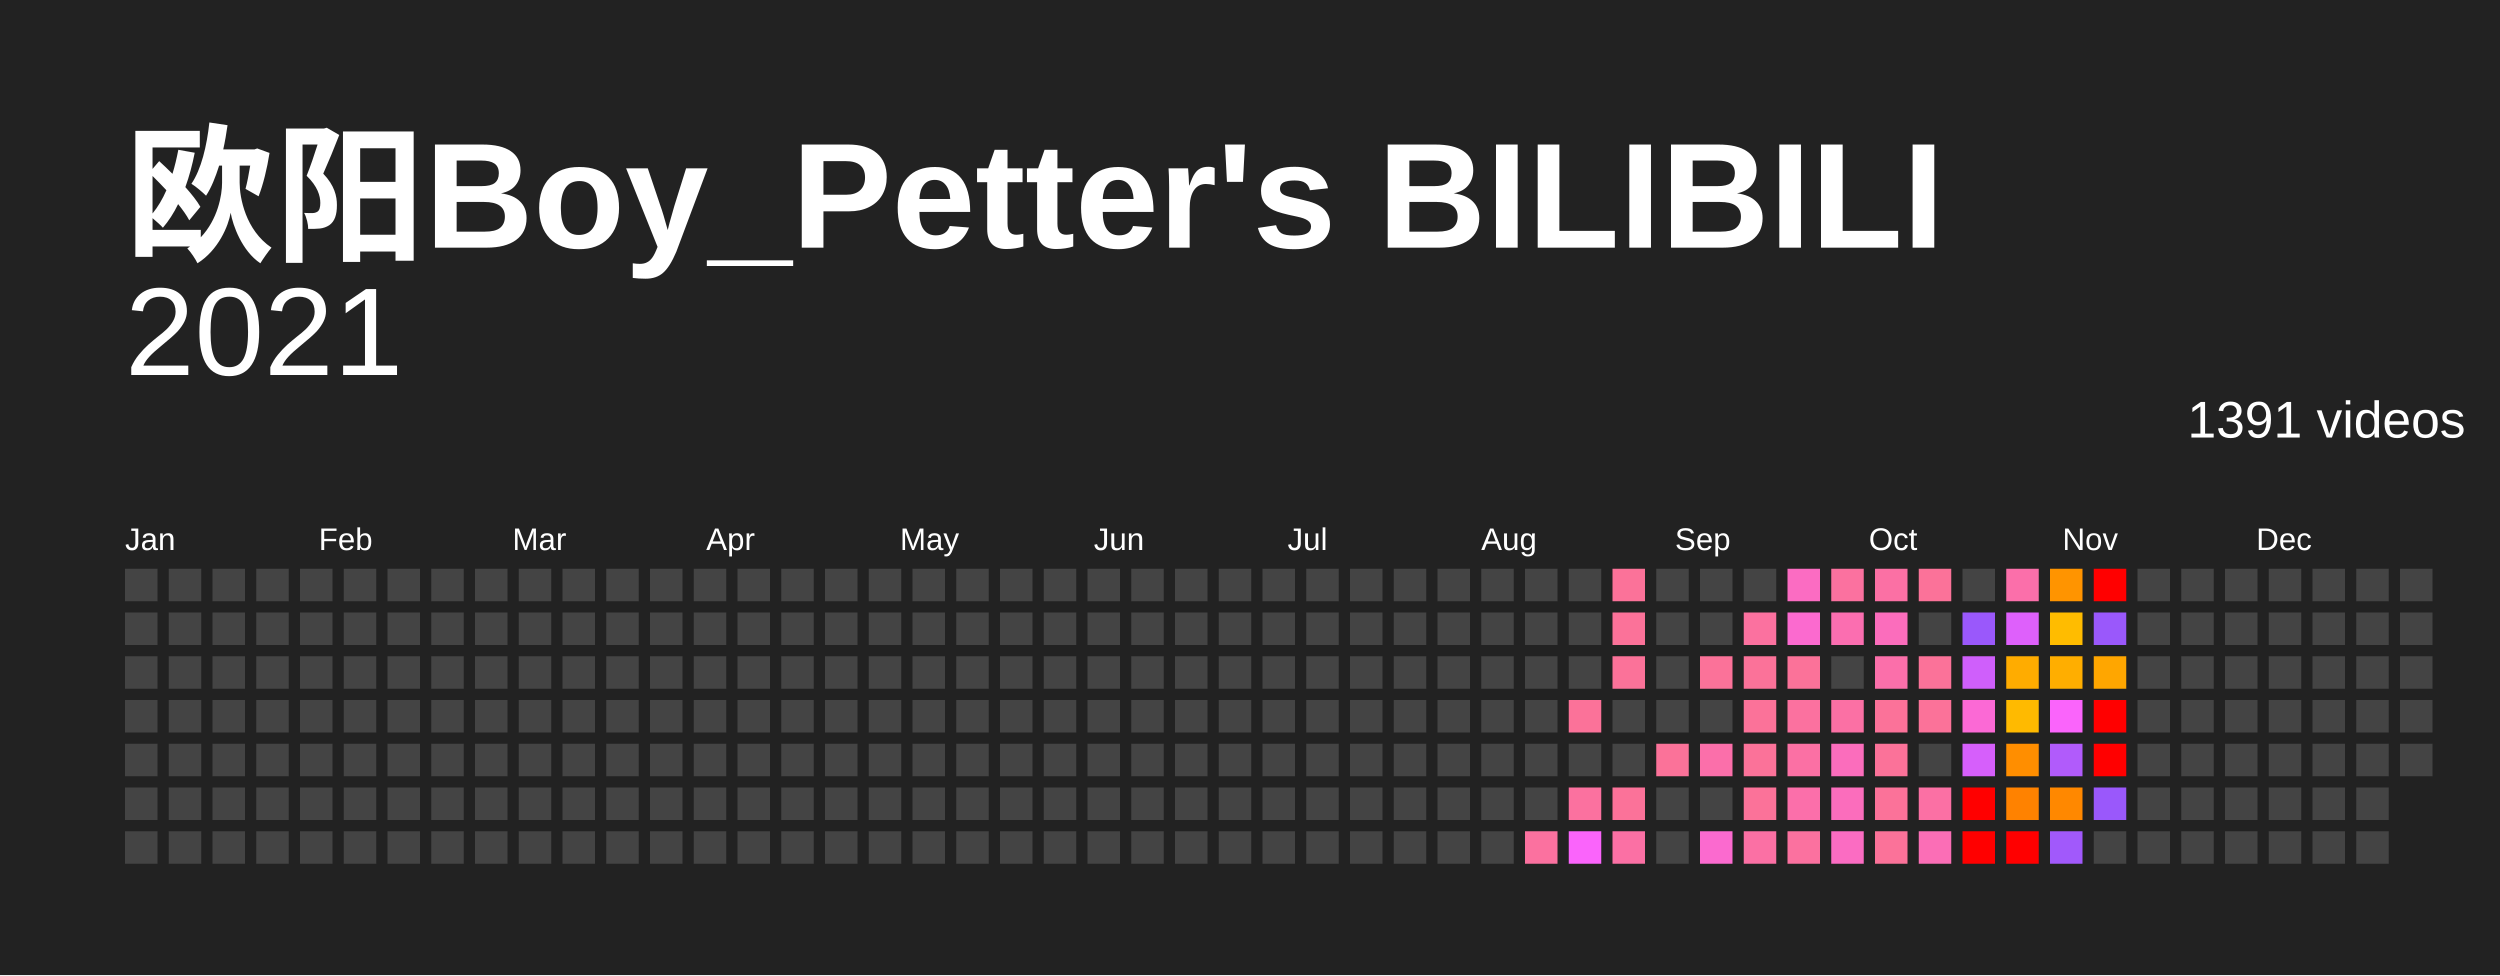
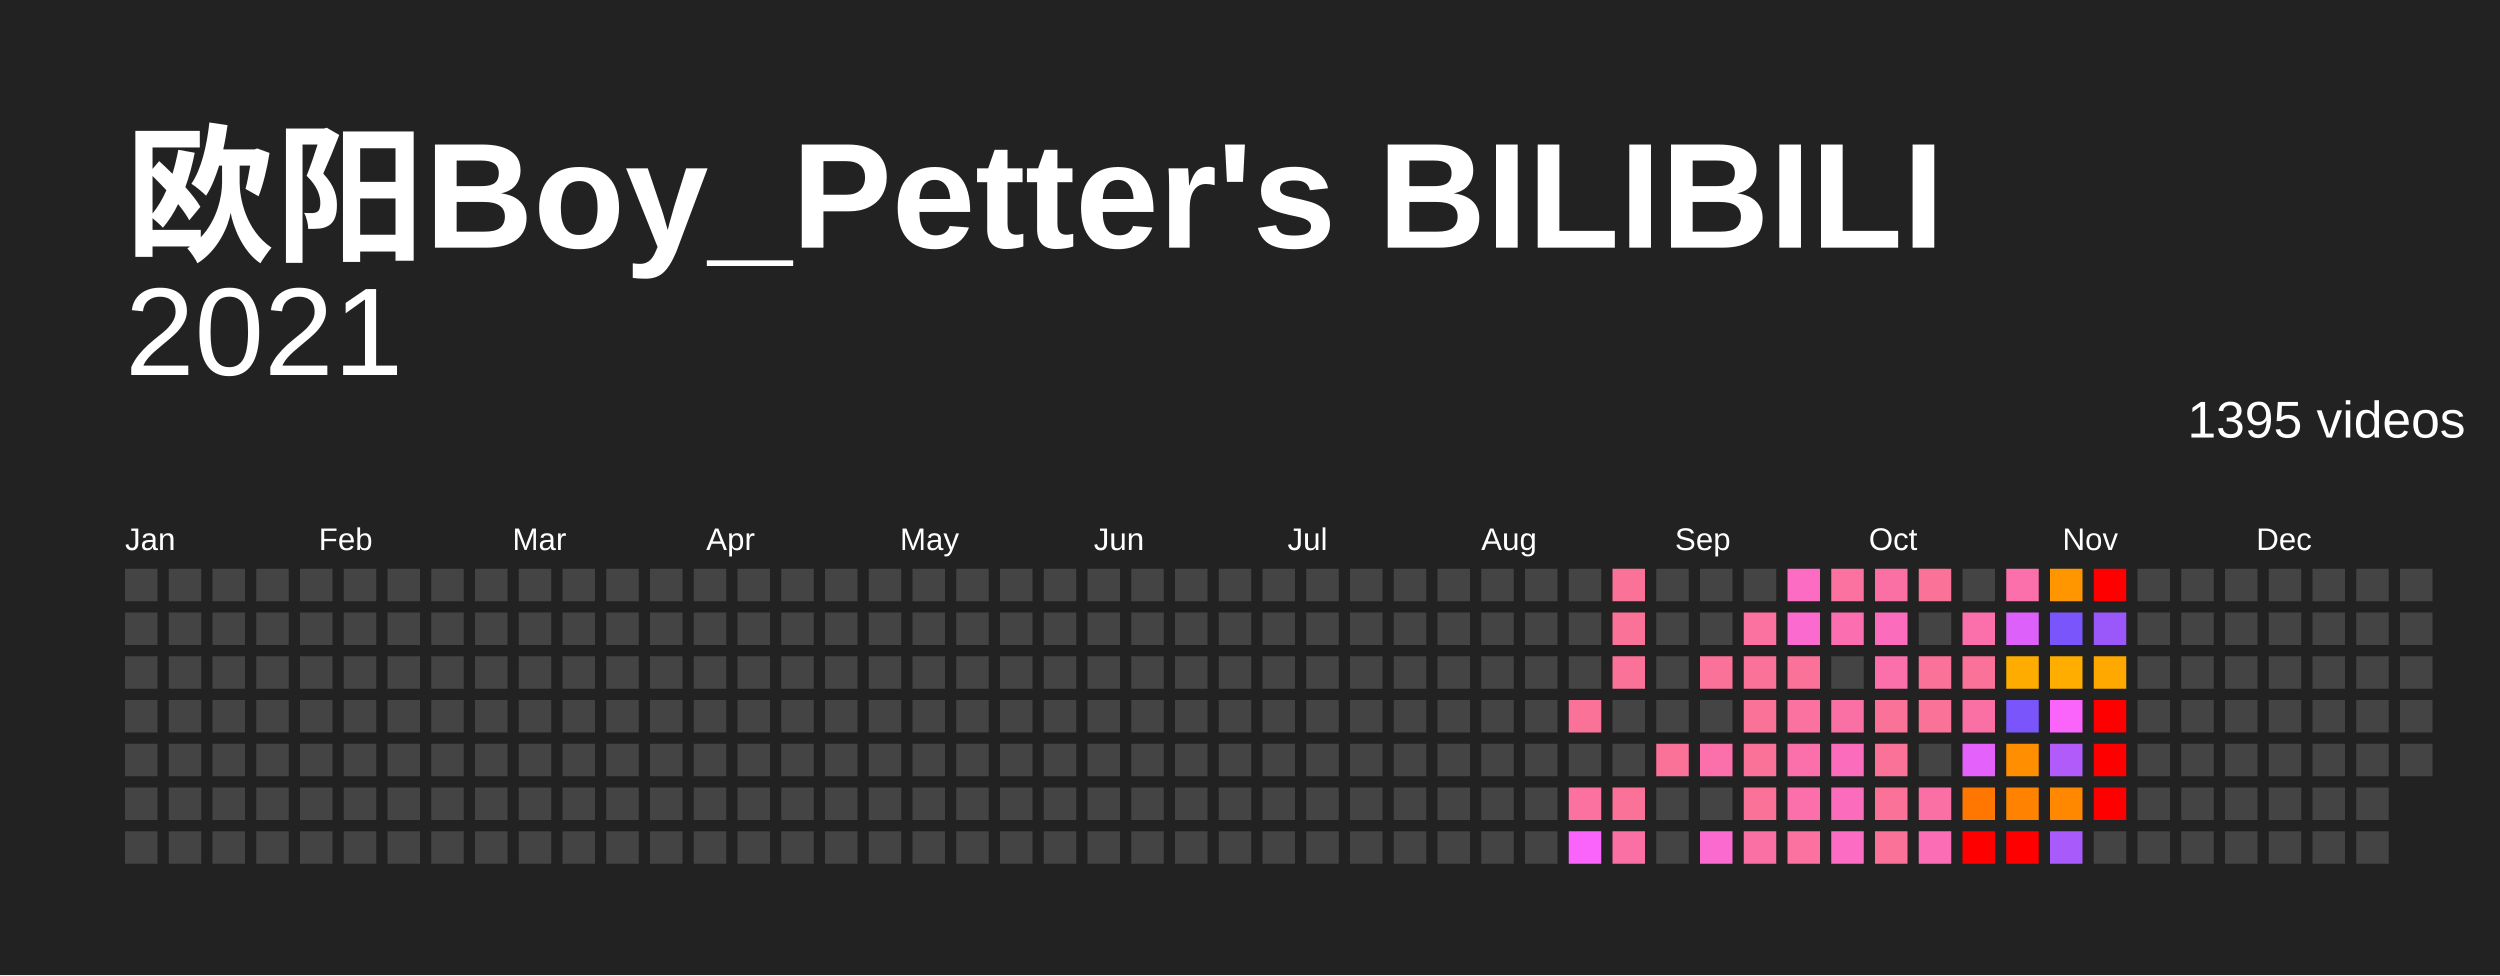
<svg xmlns="http://www.w3.org/2000/svg" baseProfile="full" height="78mm" version="1.1" viewBox="0,0,200,78" width="200mm">
  <defs />
  <rect fill="#222222" height="78" width="200" x="0" y="0" />
  <text fill="#FFFFFF" style="font-size:12px; font-family:Arial; font-weight:bold;" x="10" y="20">欧阳Boy_Petter's BILIBILI</text>
  <text alignment-baseline="hanging" fill="#FFFFFF" style="font-size:10.0px; font-family:Arial;" x="10" y="30">2021</text>
-   <text alignment-baseline="hanging" fill="#FFFFFF" style="font-size:4.125px; font-family:Arial;" x="175" y="35">1391 videos</text>
+   <text alignment-baseline="hanging" fill="#FFFFFF" style="font-size:4.125px; font-family:Arial;" x="175" y="35">1395 videos</text>
  <text fill="#FFFFFF" style="font-size:2.5px; font-family:Arial" x="10.0" y="44">Jan</text>
  <text fill="#FFFFFF" style="font-size:2.5px; font-family:Arial" x="25.5" y="44">Feb</text>
  <text fill="#FFFFFF" style="font-size:2.5px; font-family:Arial" x="41.0" y="44">Mar</text>
  <text fill="#FFFFFF" style="font-size:2.5px; font-family:Arial" x="56.5" y="44">Apr</text>
  <text fill="#FFFFFF" style="font-size:2.5px; font-family:Arial" x="72.0" y="44">May</text>
  <text fill="#FFFFFF" style="font-size:2.5px; font-family:Arial" x="87.5" y="44">Jun</text>
  <text fill="#FFFFFF" style="font-size:2.5px; font-family:Arial" x="103.0" y="44">Jul</text>
  <text fill="#FFFFFF" style="font-size:2.5px; font-family:Arial" x="118.5" y="44">Aug</text>
  <text fill="#FFFFFF" style="font-size:2.5px; font-family:Arial" x="134.0" y="44">Sep</text>
  <text fill="#FFFFFF" style="font-size:2.5px; font-family:Arial" x="149.5" y="44">Oct</text>
  <text fill="#FFFFFF" style="font-size:2.5px; font-family:Arial" x="165.0" y="44">Nov</text>
  <text fill="#FFFFFF" style="font-size:2.5px; font-family:Arial" x="180.5" y="44">Dec</text>
  <rect fill="#444444" height="2.6" width="2.6" x="10.0" y="45.5" />
  <rect fill="#444444" height="2.6" width="2.6" x="10.0" y="49.0" />
  <rect fill="#444444" height="2.6" width="2.6" x="10.0" y="52.5" />
  <rect fill="#444444" height="2.6" width="2.6" x="10.0" y="56.0" />
  <rect fill="#444444" height="2.6" width="2.6" x="10.0" y="59.5" />
  <rect fill="#444444" height="2.6" width="2.6" x="10.0" y="63.0" />
  <rect fill="#444444" height="2.6" width="2.6" x="10.0" y="66.5" />
  <rect fill="#444444" height="2.6" width="2.6" x="13.5" y="45.5" />
  <rect fill="#444444" height="2.6" width="2.6" x="13.5" y="49.0" />
  <rect fill="#444444" height="2.6" width="2.6" x="13.5" y="52.5" />
  <rect fill="#444444" height="2.6" width="2.6" x="13.5" y="56.0" />
  <rect fill="#444444" height="2.6" width="2.6" x="13.5" y="59.5" />
  <rect fill="#444444" height="2.6" width="2.6" x="13.5" y="63.0" />
  <rect fill="#444444" height="2.6" width="2.6" x="13.5" y="66.5" />
  <rect fill="#444444" height="2.6" width="2.6" x="17.0" y="45.5" />
  <rect fill="#444444" height="2.6" width="2.6" x="17.0" y="49.0" />
  <rect fill="#444444" height="2.6" width="2.6" x="17.0" y="52.5" />
  <rect fill="#444444" height="2.6" width="2.6" x="17.0" y="56.0" />
  <rect fill="#444444" height="2.6" width="2.6" x="17.0" y="59.5" />
  <rect fill="#444444" height="2.6" width="2.6" x="17.0" y="63.0" />
  <rect fill="#444444" height="2.6" width="2.6" x="17.0" y="66.5" />
  <rect fill="#444444" height="2.6" width="2.6" x="20.5" y="45.5" />
  <rect fill="#444444" height="2.6" width="2.6" x="20.5" y="49.0" />
  <rect fill="#444444" height="2.6" width="2.6" x="20.5" y="52.5" />
  <rect fill="#444444" height="2.6" width="2.6" x="20.5" y="56.0" />
  <rect fill="#444444" height="2.6" width="2.6" x="20.5" y="59.5" />
  <rect fill="#444444" height="2.6" width="2.6" x="20.5" y="63.0" />
  <rect fill="#444444" height="2.6" width="2.6" x="20.5" y="66.5" />
  <rect fill="#444444" height="2.6" width="2.6" x="24.0" y="45.5" />
  <rect fill="#444444" height="2.6" width="2.6" x="24.0" y="49.0" />
  <rect fill="#444444" height="2.6" width="2.6" x="24.0" y="52.5" />
  <rect fill="#444444" height="2.6" width="2.6" x="24.0" y="56.0" />
  <rect fill="#444444" height="2.6" width="2.6" x="24.0" y="59.5" />
  <rect fill="#444444" height="2.6" width="2.6" x="24.0" y="63.0" />
  <rect fill="#444444" height="2.6" width="2.6" x="24.0" y="66.5" />
  <rect fill="#444444" height="2.6" width="2.6" x="27.5" y="45.5" />
  <rect fill="#444444" height="2.6" width="2.6" x="27.5" y="49.0" />
  <rect fill="#444444" height="2.6" width="2.6" x="27.5" y="52.5" />
  <rect fill="#444444" height="2.6" width="2.6" x="27.5" y="56.0" />
  <rect fill="#444444" height="2.6" width="2.6" x="27.5" y="59.5" />
  <rect fill="#444444" height="2.6" width="2.6" x="27.5" y="63.0" />
  <rect fill="#444444" height="2.6" width="2.6" x="27.5" y="66.5" />
  <rect fill="#444444" height="2.6" width="2.6" x="31.0" y="45.5" />
  <rect fill="#444444" height="2.6" width="2.6" x="31.0" y="49.0" />
  <rect fill="#444444" height="2.6" width="2.6" x="31.0" y="52.5" />
  <rect fill="#444444" height="2.6" width="2.6" x="31.0" y="56.0" />
  <rect fill="#444444" height="2.6" width="2.6" x="31.0" y="59.5" />
  <rect fill="#444444" height="2.6" width="2.6" x="31.0" y="63.0" />
  <rect fill="#444444" height="2.6" width="2.6" x="31.0" y="66.5" />
  <rect fill="#444444" height="2.6" width="2.6" x="34.5" y="45.5" />
  <rect fill="#444444" height="2.6" width="2.6" x="34.5" y="49.0" />
  <rect fill="#444444" height="2.6" width="2.6" x="34.5" y="52.5" />
  <rect fill="#444444" height="2.6" width="2.6" x="34.5" y="56.0" />
  <rect fill="#444444" height="2.6" width="2.6" x="34.5" y="59.5" />
  <rect fill="#444444" height="2.6" width="2.6" x="34.5" y="63.0" />
  <rect fill="#444444" height="2.6" width="2.6" x="34.5" y="66.5" />
  <rect fill="#444444" height="2.6" width="2.6" x="38.0" y="45.5" />
  <rect fill="#444444" height="2.6" width="2.6" x="38.0" y="49.0" />
  <rect fill="#444444" height="2.6" width="2.6" x="38.0" y="52.5" />
  <rect fill="#444444" height="2.6" width="2.6" x="38.0" y="56.0" />
  <rect fill="#444444" height="2.6" width="2.6" x="38.0" y="59.5" />
  <rect fill="#444444" height="2.6" width="2.6" x="38.0" y="63.0" />
  <rect fill="#444444" height="2.6" width="2.6" x="38.0" y="66.5" />
  <rect fill="#444444" height="2.6" width="2.6" x="41.5" y="45.5" />
  <rect fill="#444444" height="2.6" width="2.6" x="41.5" y="49.0" />
  <rect fill="#444444" height="2.6" width="2.6" x="41.5" y="52.5" />
  <rect fill="#444444" height="2.6" width="2.6" x="41.5" y="56.0" />
  <rect fill="#444444" height="2.6" width="2.6" x="41.5" y="59.5" />
  <rect fill="#444444" height="2.6" width="2.6" x="41.5" y="63.0" />
  <rect fill="#444444" height="2.6" width="2.6" x="41.5" y="66.5" />
  <rect fill="#444444" height="2.6" width="2.6" x="45.0" y="45.5" />
  <rect fill="#444444" height="2.6" width="2.6" x="45.0" y="49.0" />
  <rect fill="#444444" height="2.6" width="2.6" x="45.0" y="52.5" />
  <rect fill="#444444" height="2.6" width="2.6" x="45.0" y="56.0" />
  <rect fill="#444444" height="2.6" width="2.6" x="45.0" y="59.5" />
  <rect fill="#444444" height="2.6" width="2.6" x="45.0" y="63.0" />
  <rect fill="#444444" height="2.6" width="2.6" x="45.0" y="66.5" />
  <rect fill="#444444" height="2.6" width="2.6" x="48.5" y="45.5" />
  <rect fill="#444444" height="2.6" width="2.6" x="48.5" y="49.0" />
  <rect fill="#444444" height="2.6" width="2.6" x="48.5" y="52.5" />
  <rect fill="#444444" height="2.6" width="2.6" x="48.5" y="56.0" />
  <rect fill="#444444" height="2.6" width="2.6" x="48.5" y="59.5" />
  <rect fill="#444444" height="2.6" width="2.6" x="48.5" y="63.0" />
  <rect fill="#444444" height="2.6" width="2.6" x="48.5" y="66.5" />
  <rect fill="#444444" height="2.6" width="2.6" x="52.0" y="45.5" />
  <rect fill="#444444" height="2.6" width="2.6" x="52.0" y="49.0" />
  <rect fill="#444444" height="2.6" width="2.6" x="52.0" y="52.5" />
  <rect fill="#444444" height="2.6" width="2.6" x="52.0" y="56.0" />
  <rect fill="#444444" height="2.6" width="2.6" x="52.0" y="59.5" />
  <rect fill="#444444" height="2.6" width="2.6" x="52.0" y="63.0" />
  <rect fill="#444444" height="2.6" width="2.6" x="52.0" y="66.5" />
  <rect fill="#444444" height="2.6" width="2.6" x="55.5" y="45.5" />
  <rect fill="#444444" height="2.6" width="2.6" x="55.5" y="49.0" />
  <rect fill="#444444" height="2.6" width="2.6" x="55.5" y="52.5" />
  <rect fill="#444444" height="2.6" width="2.6" x="55.5" y="56.0" />
  <rect fill="#444444" height="2.6" width="2.6" x="55.5" y="59.5" />
  <rect fill="#444444" height="2.6" width="2.6" x="55.5" y="63.0" />
  <rect fill="#444444" height="2.6" width="2.6" x="55.5" y="66.5" />
  <rect fill="#444444" height="2.6" width="2.6" x="59.0" y="45.5" />
  <rect fill="#444444" height="2.6" width="2.6" x="59.0" y="49.0" />
  <rect fill="#444444" height="2.6" width="2.6" x="59.0" y="52.5" />
  <rect fill="#444444" height="2.6" width="2.6" x="59.0" y="56.0" />
  <rect fill="#444444" height="2.6" width="2.6" x="59.0" y="59.5" />
  <rect fill="#444444" height="2.6" width="2.6" x="59.0" y="63.0" />
  <rect fill="#444444" height="2.6" width="2.6" x="59.0" y="66.5" />
  <rect fill="#444444" height="2.6" width="2.6" x="62.5" y="45.5" />
  <rect fill="#444444" height="2.6" width="2.6" x="62.5" y="49.0" />
  <rect fill="#444444" height="2.6" width="2.6" x="62.5" y="52.5" />
  <rect fill="#444444" height="2.6" width="2.6" x="62.5" y="56.0" />
  <rect fill="#444444" height="2.6" width="2.6" x="62.5" y="59.5" />
  <rect fill="#444444" height="2.6" width="2.6" x="62.5" y="63.0" />
  <rect fill="#444444" height="2.6" width="2.6" x="62.5" y="66.5" />
  <rect fill="#444444" height="2.6" width="2.6" x="66.0" y="45.5" />
  <rect fill="#444444" height="2.6" width="2.6" x="66.0" y="49.0" />
  <rect fill="#444444" height="2.6" width="2.6" x="66.0" y="52.5" />
  <rect fill="#444444" height="2.6" width="2.6" x="66.0" y="56.0" />
  <rect fill="#444444" height="2.6" width="2.6" x="66.0" y="59.5" />
  <rect fill="#444444" height="2.6" width="2.6" x="66.0" y="63.0" />
  <rect fill="#444444" height="2.6" width="2.6" x="66.0" y="66.5" />
  <rect fill="#444444" height="2.6" width="2.6" x="69.5" y="45.5" />
  <rect fill="#444444" height="2.6" width="2.6" x="69.5" y="49.0" />
  <rect fill="#444444" height="2.6" width="2.6" x="69.5" y="52.5" />
  <rect fill="#444444" height="2.6" width="2.6" x="69.5" y="56.0" />
  <rect fill="#444444" height="2.6" width="2.6" x="69.5" y="59.5" />
  <rect fill="#444444" height="2.6" width="2.6" x="69.5" y="63.0" />
  <rect fill="#444444" height="2.6" width="2.6" x="69.5" y="66.5" />
  <rect fill="#444444" height="2.6" width="2.6" x="73.0" y="45.5" />
  <rect fill="#444444" height="2.6" width="2.6" x="73.0" y="49.0" />
  <rect fill="#444444" height="2.6" width="2.6" x="73.0" y="52.5" />
  <rect fill="#444444" height="2.6" width="2.6" x="73.0" y="56.0" />
  <rect fill="#444444" height="2.6" width="2.6" x="73.0" y="59.5" />
  <rect fill="#444444" height="2.6" width="2.6" x="73.0" y="63.0" />
  <rect fill="#444444" height="2.6" width="2.6" x="73.0" y="66.5" />
  <rect fill="#444444" height="2.6" width="2.6" x="76.5" y="45.5" />
  <rect fill="#444444" height="2.6" width="2.6" x="76.5" y="49.0" />
  <rect fill="#444444" height="2.6" width="2.6" x="76.5" y="52.5" />
  <rect fill="#444444" height="2.6" width="2.6" x="76.5" y="56.0" />
  <rect fill="#444444" height="2.6" width="2.6" x="76.5" y="59.5" />
  <rect fill="#444444" height="2.6" width="2.6" x="76.5" y="63.0" />
  <rect fill="#444444" height="2.6" width="2.6" x="76.5" y="66.5" />
  <rect fill="#444444" height="2.6" width="2.6" x="80.0" y="45.5" />
  <rect fill="#444444" height="2.6" width="2.6" x="80.0" y="49.0" />
  <rect fill="#444444" height="2.6" width="2.6" x="80.0" y="52.5" />
  <rect fill="#444444" height="2.6" width="2.6" x="80.0" y="56.0" />
  <rect fill="#444444" height="2.6" width="2.6" x="80.0" y="59.5" />
  <rect fill="#444444" height="2.6" width="2.6" x="80.0" y="63.0" />
  <rect fill="#444444" height="2.6" width="2.6" x="80.0" y="66.5" />
  <rect fill="#444444" height="2.6" width="2.6" x="83.5" y="45.5" />
  <rect fill="#444444" height="2.6" width="2.6" x="83.5" y="49.0" />
  <rect fill="#444444" height="2.6" width="2.6" x="83.5" y="52.5" />
  <rect fill="#444444" height="2.6" width="2.6" x="83.5" y="56.0" />
  <rect fill="#444444" height="2.6" width="2.6" x="83.5" y="59.5" />
  <rect fill="#444444" height="2.6" width="2.6" x="83.5" y="63.0" />
  <rect fill="#444444" height="2.6" width="2.6" x="83.5" y="66.5" />
  <rect fill="#444444" height="2.6" width="2.6" x="87.0" y="45.5" />
  <rect fill="#444444" height="2.6" width="2.6" x="87.0" y="49.0" />
  <rect fill="#444444" height="2.6" width="2.6" x="87.0" y="52.5" />
  <rect fill="#444444" height="2.6" width="2.6" x="87.0" y="56.0" />
  <rect fill="#444444" height="2.6" width="2.6" x="87.0" y="59.5" />
  <rect fill="#444444" height="2.6" width="2.6" x="87.0" y="63.0" />
  <rect fill="#444444" height="2.6" width="2.6" x="87.0" y="66.5" />
  <rect fill="#444444" height="2.6" width="2.6" x="90.5" y="45.5" />
  <rect fill="#444444" height="2.6" width="2.6" x="90.5" y="49.0" />
  <rect fill="#444444" height="2.6" width="2.6" x="90.5" y="52.5" />
  <rect fill="#444444" height="2.6" width="2.6" x="90.5" y="56.0" />
  <rect fill="#444444" height="2.6" width="2.6" x="90.5" y="59.5" />
  <rect fill="#444444" height="2.6" width="2.6" x="90.5" y="63.0" />
  <rect fill="#444444" height="2.6" width="2.6" x="90.5" y="66.5" />
  <rect fill="#444444" height="2.6" width="2.6" x="94.0" y="45.5" />
  <rect fill="#444444" height="2.6" width="2.6" x="94.0" y="49.0" />
  <rect fill="#444444" height="2.6" width="2.6" x="94.0" y="52.5" />
  <rect fill="#444444" height="2.6" width="2.6" x="94.0" y="56.0" />
  <rect fill="#444444" height="2.6" width="2.6" x="94.0" y="59.5" />
  <rect fill="#444444" height="2.6" width="2.6" x="94.0" y="63.0" />
  <rect fill="#444444" height="2.6" width="2.6" x="94.0" y="66.5" />
  <rect fill="#444444" height="2.6" width="2.6" x="97.5" y="45.5" />
  <rect fill="#444444" height="2.6" width="2.6" x="97.5" y="49.0" />
  <rect fill="#444444" height="2.6" width="2.6" x="97.5" y="52.5" />
  <rect fill="#444444" height="2.6" width="2.6" x="97.5" y="56.0" />
  <rect fill="#444444" height="2.6" width="2.6" x="97.5" y="59.5" />
  <rect fill="#444444" height="2.6" width="2.6" x="97.5" y="63.0" />
  <rect fill="#444444" height="2.6" width="2.6" x="97.5" y="66.5" />
  <rect fill="#444444" height="2.6" width="2.6" x="101.0" y="45.5" />
  <rect fill="#444444" height="2.6" width="2.6" x="101.0" y="49.0" />
  <rect fill="#444444" height="2.6" width="2.6" x="101.0" y="52.5" />
  <rect fill="#444444" height="2.6" width="2.6" x="101.0" y="56.0" />
  <rect fill="#444444" height="2.6" width="2.6" x="101.0" y="59.5" />
  <rect fill="#444444" height="2.6" width="2.6" x="101.0" y="63.0" />
  <rect fill="#444444" height="2.6" width="2.6" x="101.0" y="66.5" />
  <rect fill="#444444" height="2.6" width="2.6" x="104.5" y="45.5" />
  <rect fill="#444444" height="2.6" width="2.6" x="104.5" y="49.0" />
  <rect fill="#444444" height="2.6" width="2.6" x="104.5" y="52.5" />
  <rect fill="#444444" height="2.6" width="2.6" x="104.5" y="56.0" />
  <rect fill="#444444" height="2.6" width="2.6" x="104.5" y="59.5" />
  <rect fill="#444444" height="2.6" width="2.6" x="104.5" y="63.0" />
  <rect fill="#444444" height="2.6" width="2.6" x="104.5" y="66.5" />
  <rect fill="#444444" height="2.6" width="2.6" x="108.0" y="45.5" />
  <rect fill="#444444" height="2.6" width="2.6" x="108.0" y="49.0" />
  <rect fill="#444444" height="2.6" width="2.6" x="108.0" y="52.5" />
  <rect fill="#444444" height="2.6" width="2.6" x="108.0" y="56.0" />
  <rect fill="#444444" height="2.6" width="2.6" x="108.0" y="59.5" />
  <rect fill="#444444" height="2.6" width="2.6" x="108.0" y="63.0" />
  <rect fill="#444444" height="2.6" width="2.6" x="108.0" y="66.5" />
  <rect fill="#444444" height="2.6" width="2.6" x="111.5" y="45.5" />
  <rect fill="#444444" height="2.6" width="2.6" x="111.5" y="49.0" />
  <rect fill="#444444" height="2.6" width="2.6" x="111.5" y="52.5" />
  <rect fill="#444444" height="2.6" width="2.6" x="111.5" y="56.0" />
  <rect fill="#444444" height="2.6" width="2.6" x="111.5" y="59.5" />
  <rect fill="#444444" height="2.6" width="2.6" x="111.5" y="63.0" />
  <rect fill="#444444" height="2.6" width="2.6" x="111.5" y="66.5" />
  <rect fill="#444444" height="2.6" width="2.6" x="115.0" y="45.5" />
  <rect fill="#444444" height="2.6" width="2.6" x="115.0" y="49.0" />
  <rect fill="#444444" height="2.6" width="2.6" x="115.0" y="52.5" />
  <rect fill="#444444" height="2.6" width="2.6" x="115.0" y="56.0" />
  <rect fill="#444444" height="2.6" width="2.6" x="115.0" y="59.5" />
  <rect fill="#444444" height="2.6" width="2.6" x="115.0" y="63.0" />
  <rect fill="#444444" height="2.6" width="2.6" x="115.0" y="66.5" />
  <rect fill="#444444" height="2.6" width="2.6" x="118.5" y="45.5" />
  <rect fill="#444444" height="2.6" width="2.6" x="118.5" y="49.0" />
  <rect fill="#444444" height="2.6" width="2.6" x="118.5" y="52.5" />
  <rect fill="#444444" height="2.6" width="2.6" x="118.5" y="56.0" />
  <rect fill="#444444" height="2.6" width="2.6" x="118.5" y="59.5" />
  <rect fill="#444444" height="2.6" width="2.6" x="118.5" y="63.0" />
  <rect fill="#444444" height="2.6" width="2.6" x="118.5" y="66.5" />
  <rect fill="#444444" height="2.6" width="2.6" x="122.0" y="45.5" />
  <rect fill="#444444" height="2.6" width="2.6" x="122.0" y="49.0" />
  <rect fill="#444444" height="2.6" width="2.6" x="122.0" y="52.5" />
  <rect fill="#444444" height="2.6" width="2.6" x="122.0" y="56.0" />
  <rect fill="#444444" height="2.6" width="2.6" x="122.0" y="59.5" />
  <rect fill="#444444" height="2.6" width="2.6" x="122.0" y="63.0" />
-   <rect fill="#fb719f" height="2.6" width="2.6" x="122.0" y="66.5" />
+   <rect fill="#444444" height="2.6" width="2.6" x="122.0" y="66.5" />
  <rect fill="#444444" height="2.6" width="2.6" x="125.5" y="45.5" />
  <rect fill="#444444" height="2.6" width="2.6" x="125.5" y="49.0" />
  <rect fill="#444444" height="2.6" width="2.6" x="125.5" y="52.5" />
  <rect fill="#fb7299" height="2.6" width="2.6" x="125.5" y="56.0" />
  <rect fill="#444444" height="2.6" width="2.6" x="125.5" y="59.5" />
  <rect fill="#fb719f" height="2.6" width="2.6" x="125.5" y="63.0" />
  <rect fill="#fa64fb" height="2.6" width="2.6" x="125.5" y="66.5" />
  <rect fill="#fb7299" height="2.6" width="2.6" x="129.0" y="45.5" />
  <rect fill="#fb7299" height="2.6" width="2.6" x="129.0" y="49.0" />
  <rect fill="#fb7299" height="2.6" width="2.6" x="129.0" y="52.5" />
  <rect fill="#444444" height="2.6" width="2.6" x="129.0" y="56.0" />
  <rect fill="#444444" height="2.6" width="2.6" x="129.0" y="59.5" />
  <rect fill="#fb7299" height="2.6" width="2.6" x="129.0" y="63.0" />
  <rect fill="#fb70a4" height="2.6" width="2.6" x="129.0" y="66.5" />
  <rect fill="#444444" height="2.6" width="2.6" x="132.5" y="45.5" />
  <rect fill="#444444" height="2.6" width="2.6" x="132.5" y="49.0" />
  <rect fill="#444444" height="2.6" width="2.6" x="132.5" y="52.5" />
  <rect fill="#444444" height="2.6" width="2.6" x="132.5" y="56.0" />
  <rect fill="#fb7299" height="2.6" width="2.6" x="132.5" y="59.5" />
  <rect fill="#444444" height="2.6" width="2.6" x="132.5" y="63.0" />
  <rect fill="#444444" height="2.6" width="2.6" x="132.5" y="66.5" />
  <rect fill="#444444" height="2.6" width="2.6" x="136.0" y="45.5" />
  <rect fill="#444444" height="2.6" width="2.6" x="136.0" y="49.0" />
  <rect fill="#fb7299" height="2.6" width="2.6" x="136.0" y="52.5" />
  <rect fill="#444444" height="2.6" width="2.6" x="136.0" y="56.0" />
  <rect fill="#fb6faa" height="2.6" width="2.6" x="136.0" y="59.5" />
  <rect fill="#444444" height="2.6" width="2.6" x="136.0" y="63.0" />
  <rect fill="#fb6acf" height="2.6" width="2.6" x="136.0" y="66.5" />
  <rect fill="#444444" height="2.6" width="2.6" x="139.5" y="45.5" />
  <rect fill="#fb719f" height="2.6" width="2.6" x="139.5" y="49.0" />
  <rect fill="#fb7299" height="2.6" width="2.6" x="139.5" y="52.5" />
  <rect fill="#fb7299" height="2.6" width="2.6" x="139.5" y="56.0" />
  <rect fill="#fb7299" height="2.6" width="2.6" x="139.5" y="59.5" />
  <rect fill="#fb7299" height="2.6" width="2.6" x="139.5" y="63.0" />
  <rect fill="#fb70a4" height="2.6" width="2.6" x="139.5" y="66.5" />
  <rect fill="#fb6cc2" height="2.6" width="2.6" x="143.0" y="45.5" />
  <rect fill="#fb6acf" height="2.6" width="2.6" x="143.0" y="49.0" />
  <rect fill="#fb7299" height="2.6" width="2.6" x="143.0" y="52.5" />
  <rect fill="#fb719f" height="2.6" width="2.6" x="143.0" y="56.0" />
-   <rect fill="#fb70a4" height="2.6" width="2.6" x="143.0" y="59.5" />
+   <rect fill="#fb6faa" height="2.6" width="2.6" x="143.0" y="59.5" />
  <rect fill="#fb6faa" height="2.6" width="2.6" x="143.0" y="63.0" />
  <rect fill="#fb719f" height="2.6" width="2.6" x="143.0" y="66.5" />
  <rect fill="#fb719f" height="2.6" width="2.6" x="146.5" y="45.5" />
  <rect fill="#fb6eb0" height="2.6" width="2.6" x="146.5" y="49.0" />
  <rect fill="#444444" height="2.6" width="2.6" x="146.5" y="52.5" />
  <rect fill="#fb70a4" height="2.6" width="2.6" x="146.5" y="56.0" />
  <rect fill="#fb6dbc" height="2.6" width="2.6" x="146.5" y="59.5" />
  <rect fill="#fb6dbc" height="2.6" width="2.6" x="146.5" y="63.0" />
  <rect fill="#fb6cc2" height="2.6" width="2.6" x="146.5" y="66.5" />
  <rect fill="#fb70a4" height="2.6" width="2.6" x="150.0" y="45.5" />
  <rect fill="#fb6dbc" height="2.6" width="2.6" x="150.0" y="49.0" />
  <rect fill="#fb6faa" height="2.6" width="2.6" x="150.0" y="52.5" />
  <rect fill="#fb7299" height="2.6" width="2.6" x="150.0" y="56.0" />
  <rect fill="#fb7299" height="2.6" width="2.6" x="150.0" y="59.5" />
  <rect fill="#fb7299" height="2.6" width="2.6" x="150.0" y="63.0" />
  <rect fill="#fb7299" height="2.6" width="2.6" x="150.0" y="66.5" />
  <rect fill="#fb7299" height="2.6" width="2.6" x="153.5" y="45.5" />
  <rect fill="#444444" height="2.6" width="2.6" x="153.5" y="49.0" />
  <rect fill="#fb7299" height="2.6" width="2.6" x="153.5" y="52.5" />
  <rect fill="#fb7299" height="2.6" width="2.6" x="153.5" y="56.0" />
  <rect fill="#444444" height="2.6" width="2.6" x="153.5" y="59.5" />
  <rect fill="#fb70a4" height="2.6" width="2.6" x="153.5" y="63.0" />
  <rect fill="#fb6eb6" height="2.6" width="2.6" x="153.5" y="66.5" />
  <rect fill="#444444" height="2.6" width="2.6" x="157.0" y="45.5" />
-   <rect fill="#9a58fb" height="2.6" width="2.6" x="157.0" y="49.0" />
-   <rect fill="#cf5ffb" height="2.6" width="2.6" x="157.0" y="52.5" />
-   <rect fill="#fb69d5" height="2.6" width="2.6" x="157.0" y="56.0" />
-   <rect fill="#d65ffb" height="2.6" width="2.6" x="157.0" y="59.5" />
-   <rect fill="red" height="2.6" width="2.6" x="157.0" y="63.0" />
+   <rect fill="#fb6faa" height="2.6" width="2.6" x="157.0" y="49.0" />
+   <rect fill="#fb7299" height="2.6" width="2.6" x="157.0" y="52.5" />
+   <rect fill="#fb70a4" height="2.6" width="2.6" x="157.0" y="56.0" />
+   <rect fill="#e561fb" height="2.6" width="2.6" x="157.0" y="59.5" />
+   <rect fill="#ff7700" height="2.6" width="2.6" x="157.0" y="63.0" />
  <rect fill="red" height="2.6" width="2.6" x="157.0" y="66.5" />
  <rect fill="#fb6faa" height="2.6" width="2.6" x="160.5" y="45.5" />
  <rect fill="#de60fb" height="2.6" width="2.6" x="160.5" y="49.0" />
  <rect fill="#ffac00" height="2.6" width="2.6" x="160.5" y="52.5" />
-   <rect fill="#ffba00" height="2.6" width="2.6" x="160.5" y="56.0" />
+   <rect fill="#7955fb" height="2.6" width="2.6" x="160.5" y="56.0" />
  <rect fill="#ff8e00" height="2.6" width="2.6" x="160.5" y="59.5" />
  <rect fill="#ff8200" height="2.6" width="2.6" x="160.5" y="63.0" />
  <rect fill="red" height="2.6" width="2.6" x="160.5" y="66.5" />
-   <rect fill="#ff9400" height="2.6" width="2.6" x="164.0" y="45.5" />
-   <rect fill="#ffbc00" height="2.6" width="2.6" x="164.0" y="49.0" />
+   <rect fill="#ff9600" height="2.6" width="2.6" x="164.0" y="45.5" />
+   <rect fill="#7955fb" height="2.6" width="2.6" x="164.0" y="49.0" />
  <rect fill="#ffae00" height="2.6" width="2.6" x="164.0" y="52.5" />
  <rect fill="#fa64fb" height="2.6" width="2.6" x="164.0" y="56.0" />
  <rect fill="#b15bfb" height="2.6" width="2.6" x="164.0" y="59.5" />
  <rect fill="#ff8800" height="2.6" width="2.6" x="164.0" y="63.0" />
-   <rect fill="#a159fb" height="2.6" width="2.6" x="164.0" y="66.5" />
+   <rect fill="#a95afb" height="2.6" width="2.6" x="164.0" y="66.5" />
  <rect fill="red" height="2.6" width="2.6" x="167.5" y="45.5" />
  <rect fill="#9a58fb" height="2.6" width="2.6" x="167.5" y="49.0" />
-   <rect fill="#ffa600" height="2.6" width="2.6" x="167.5" y="52.5" />
+   <rect fill="#ffa800" height="2.6" width="2.6" x="167.5" y="52.5" />
  <rect fill="red" height="2.6" width="2.6" x="167.5" y="56.0" />
  <rect fill="red" height="2.6" width="2.6" x="167.5" y="59.5" />
-   <rect fill="#9a58fb" height="2.6" width="2.6" x="167.5" y="63.0" />
+   <rect fill="red" height="2.6" width="2.6" x="167.5" y="63.0" />
  <rect fill="#444444" height="2.6" width="2.6" x="167.5" y="66.5" />
  <rect fill="#444444" height="2.6" width="2.6" x="171.0" y="45.5" />
  <rect fill="#444444" height="2.6" width="2.6" x="171.0" y="49.0" />
  <rect fill="#444444" height="2.6" width="2.6" x="171.0" y="52.5" />
  <rect fill="#444444" height="2.6" width="2.6" x="171.0" y="56.0" />
  <rect fill="#444444" height="2.6" width="2.6" x="171.0" y="59.5" />
  <rect fill="#444444" height="2.6" width="2.6" x="171.0" y="63.0" />
  <rect fill="#444444" height="2.6" width="2.6" x="171.0" y="66.5" />
  <rect fill="#444444" height="2.6" width="2.6" x="174.5" y="45.5" />
  <rect fill="#444444" height="2.6" width="2.6" x="174.5" y="49.0" />
  <rect fill="#444444" height="2.6" width="2.6" x="174.5" y="52.5" />
  <rect fill="#444444" height="2.6" width="2.6" x="174.5" y="56.0" />
  <rect fill="#444444" height="2.6" width="2.6" x="174.5" y="59.5" />
  <rect fill="#444444" height="2.6" width="2.6" x="174.5" y="63.0" />
  <rect fill="#444444" height="2.6" width="2.6" x="174.5" y="66.5" />
  <rect fill="#444444" height="2.6" width="2.6" x="178.0" y="45.5" />
  <rect fill="#444444" height="2.6" width="2.6" x="178.0" y="49.0" />
  <rect fill="#444444" height="2.6" width="2.6" x="178.0" y="52.5" />
  <rect fill="#444444" height="2.6" width="2.6" x="178.0" y="56.0" />
  <rect fill="#444444" height="2.6" width="2.6" x="178.0" y="59.5" />
  <rect fill="#444444" height="2.6" width="2.6" x="178.0" y="63.0" />
  <rect fill="#444444" height="2.6" width="2.6" x="178.0" y="66.5" />
  <rect fill="#444444" height="2.6" width="2.6" x="181.5" y="45.5" />
  <rect fill="#444444" height="2.6" width="2.6" x="181.5" y="49.0" />
  <rect fill="#444444" height="2.6" width="2.6" x="181.5" y="52.5" />
  <rect fill="#444444" height="2.6" width="2.6" x="181.5" y="56.0" />
  <rect fill="#444444" height="2.6" width="2.6" x="181.5" y="59.5" />
  <rect fill="#444444" height="2.6" width="2.6" x="181.5" y="63.0" />
  <rect fill="#444444" height="2.6" width="2.6" x="181.5" y="66.5" />
  <rect fill="#444444" height="2.6" width="2.6" x="185.0" y="45.5" />
  <rect fill="#444444" height="2.6" width="2.6" x="185.0" y="49.0" />
  <rect fill="#444444" height="2.6" width="2.6" x="185.0" y="52.5" />
  <rect fill="#444444" height="2.6" width="2.6" x="185.0" y="56.0" />
  <rect fill="#444444" height="2.6" width="2.6" x="185.0" y="59.5" />
  <rect fill="#444444" height="2.6" width="2.6" x="185.0" y="63.0" />
  <rect fill="#444444" height="2.6" width="2.6" x="185.0" y="66.5" />
  <rect fill="#444444" height="2.6" width="2.6" x="188.5" y="45.5" />
  <rect fill="#444444" height="2.6" width="2.6" x="188.5" y="49.0" />
  <rect fill="#444444" height="2.6" width="2.6" x="188.5" y="52.5" />
  <rect fill="#444444" height="2.6" width="2.6" x="188.5" y="56.0" />
  <rect fill="#444444" height="2.6" width="2.6" x="188.5" y="59.5" />
  <rect fill="#444444" height="2.6" width="2.6" x="188.5" y="63.0" />
  <rect fill="#444444" height="2.6" width="2.6" x="188.5" y="66.5" />
  <rect fill="#444444" height="2.6" width="2.6" x="192.0" y="45.5" />
  <rect fill="#444444" height="2.6" width="2.6" x="192.0" y="49.0" />
  <rect fill="#444444" height="2.6" width="2.6" x="192.0" y="52.5" />
  <rect fill="#444444" height="2.6" width="2.6" x="192.0" y="56.0" />
  <rect fill="#444444" height="2.6" width="2.6" x="192.0" y="59.5" />
</svg>
